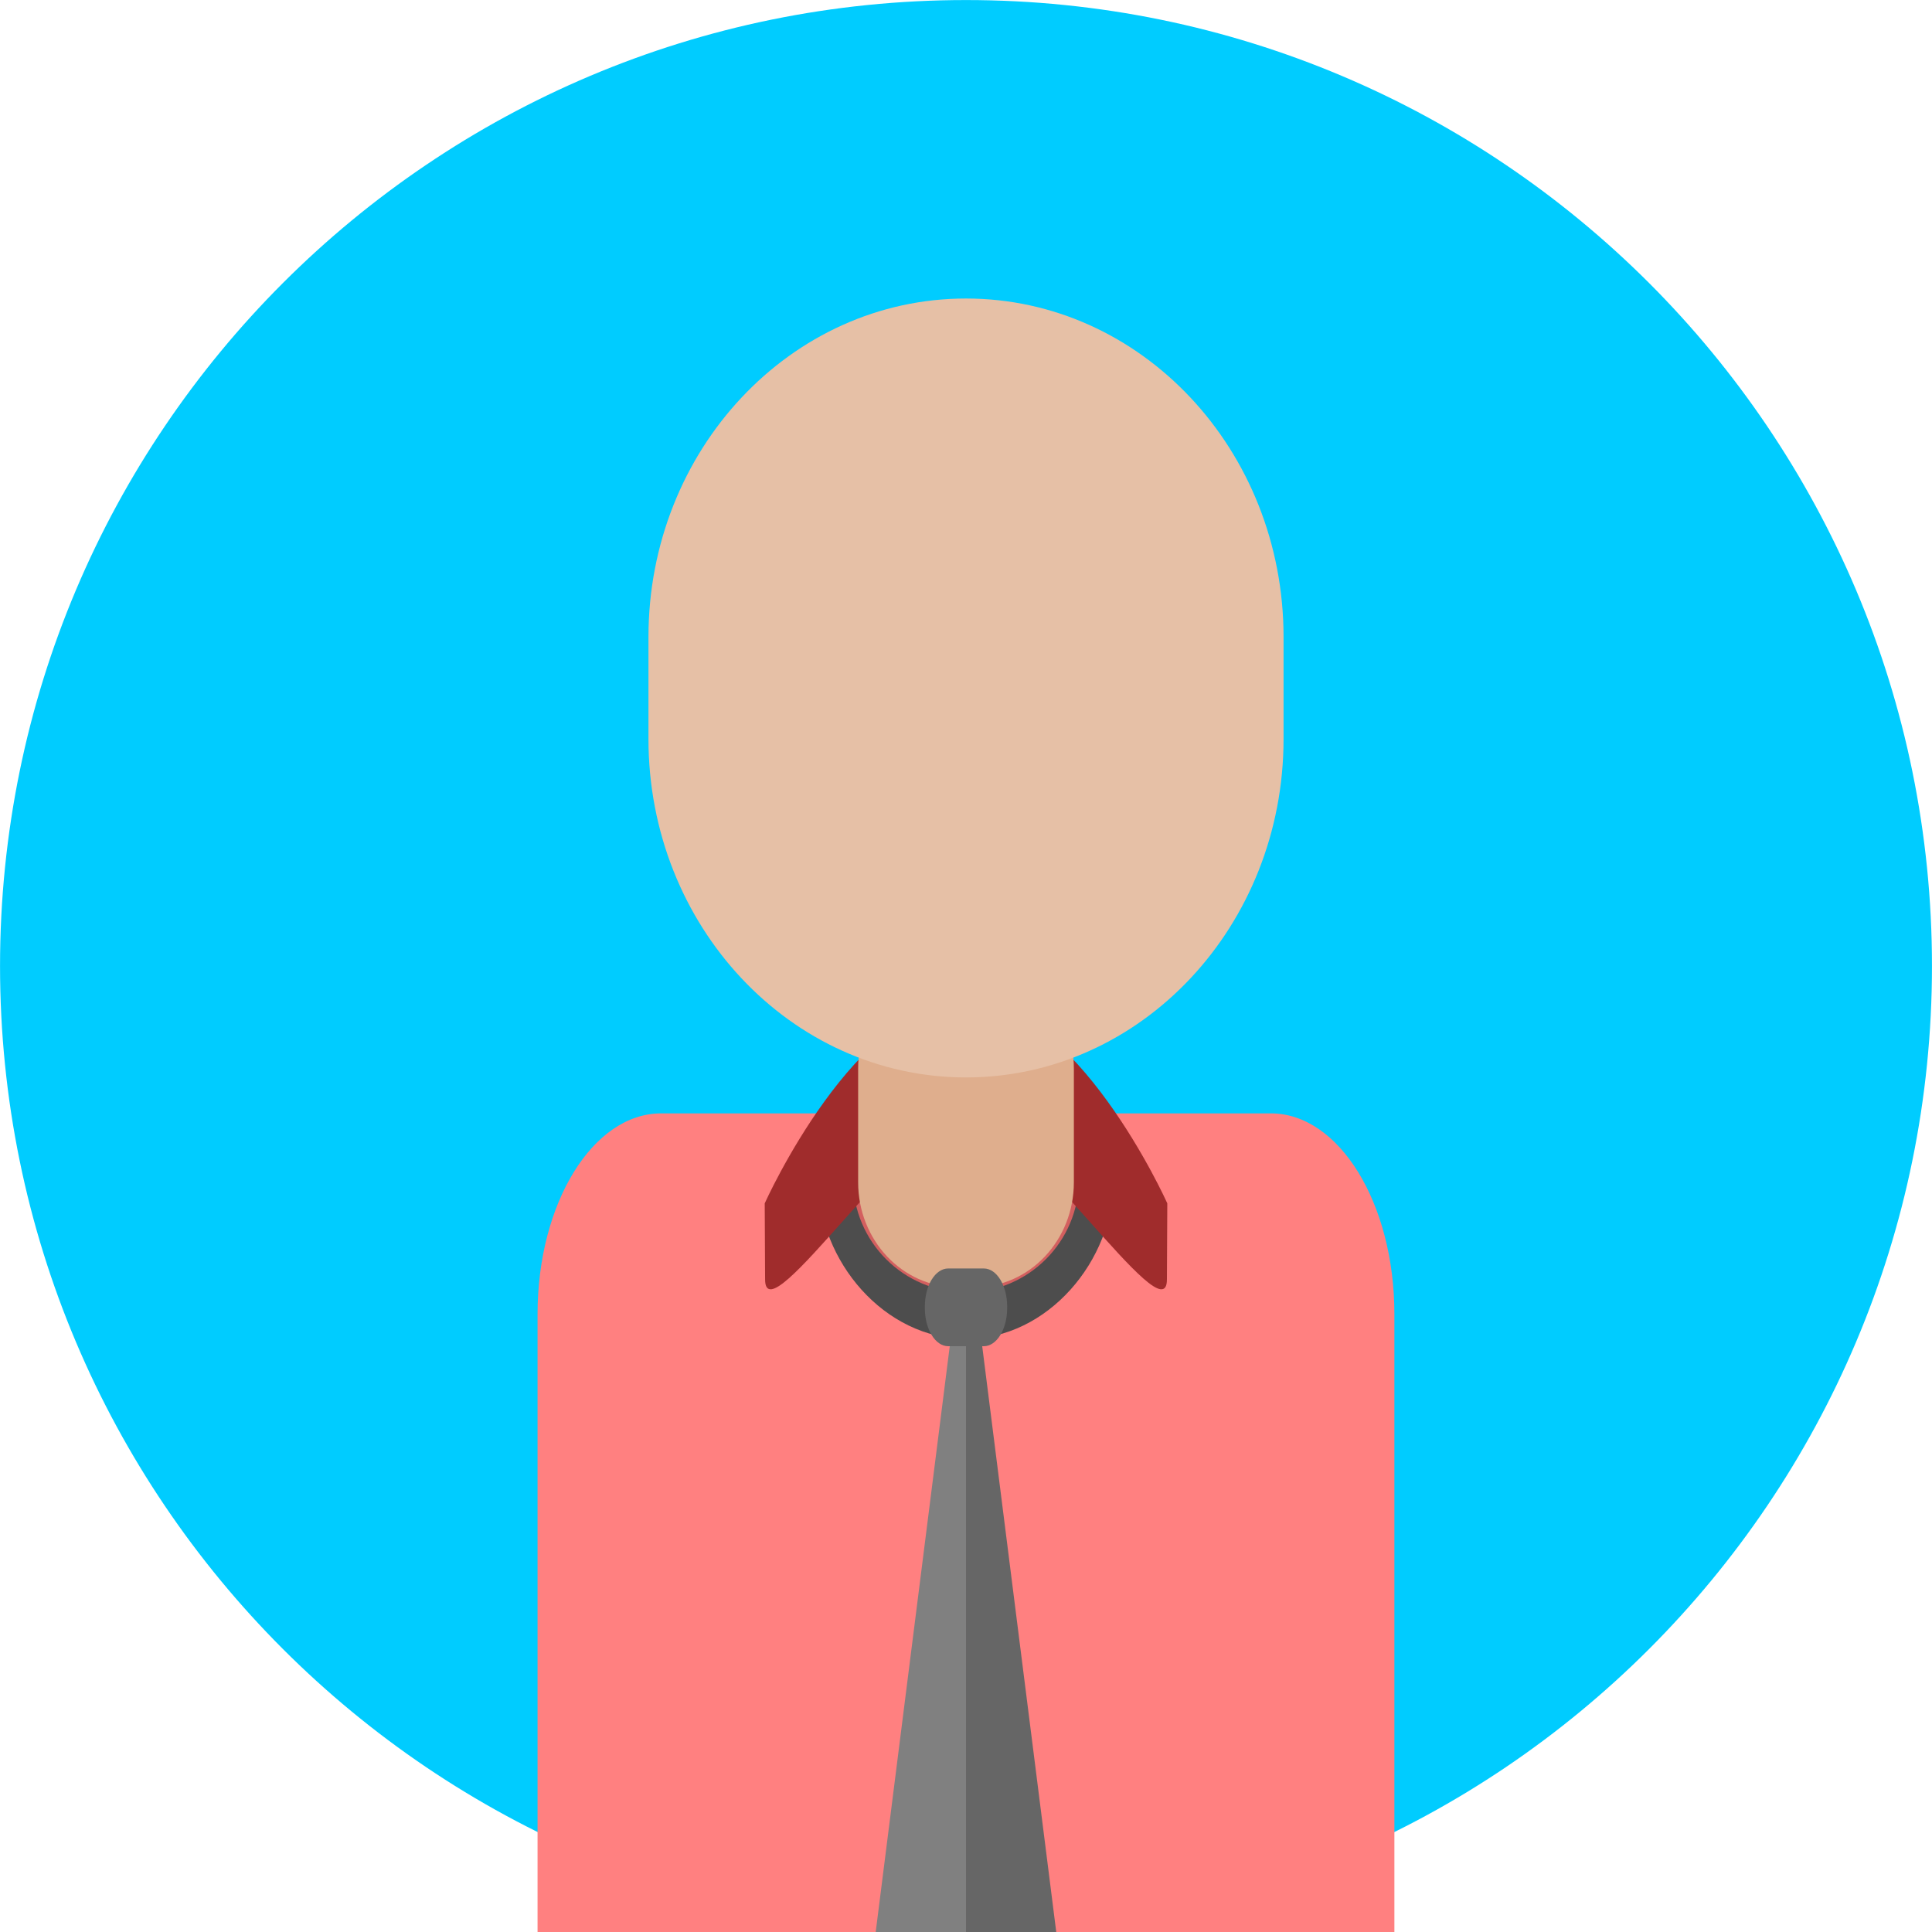
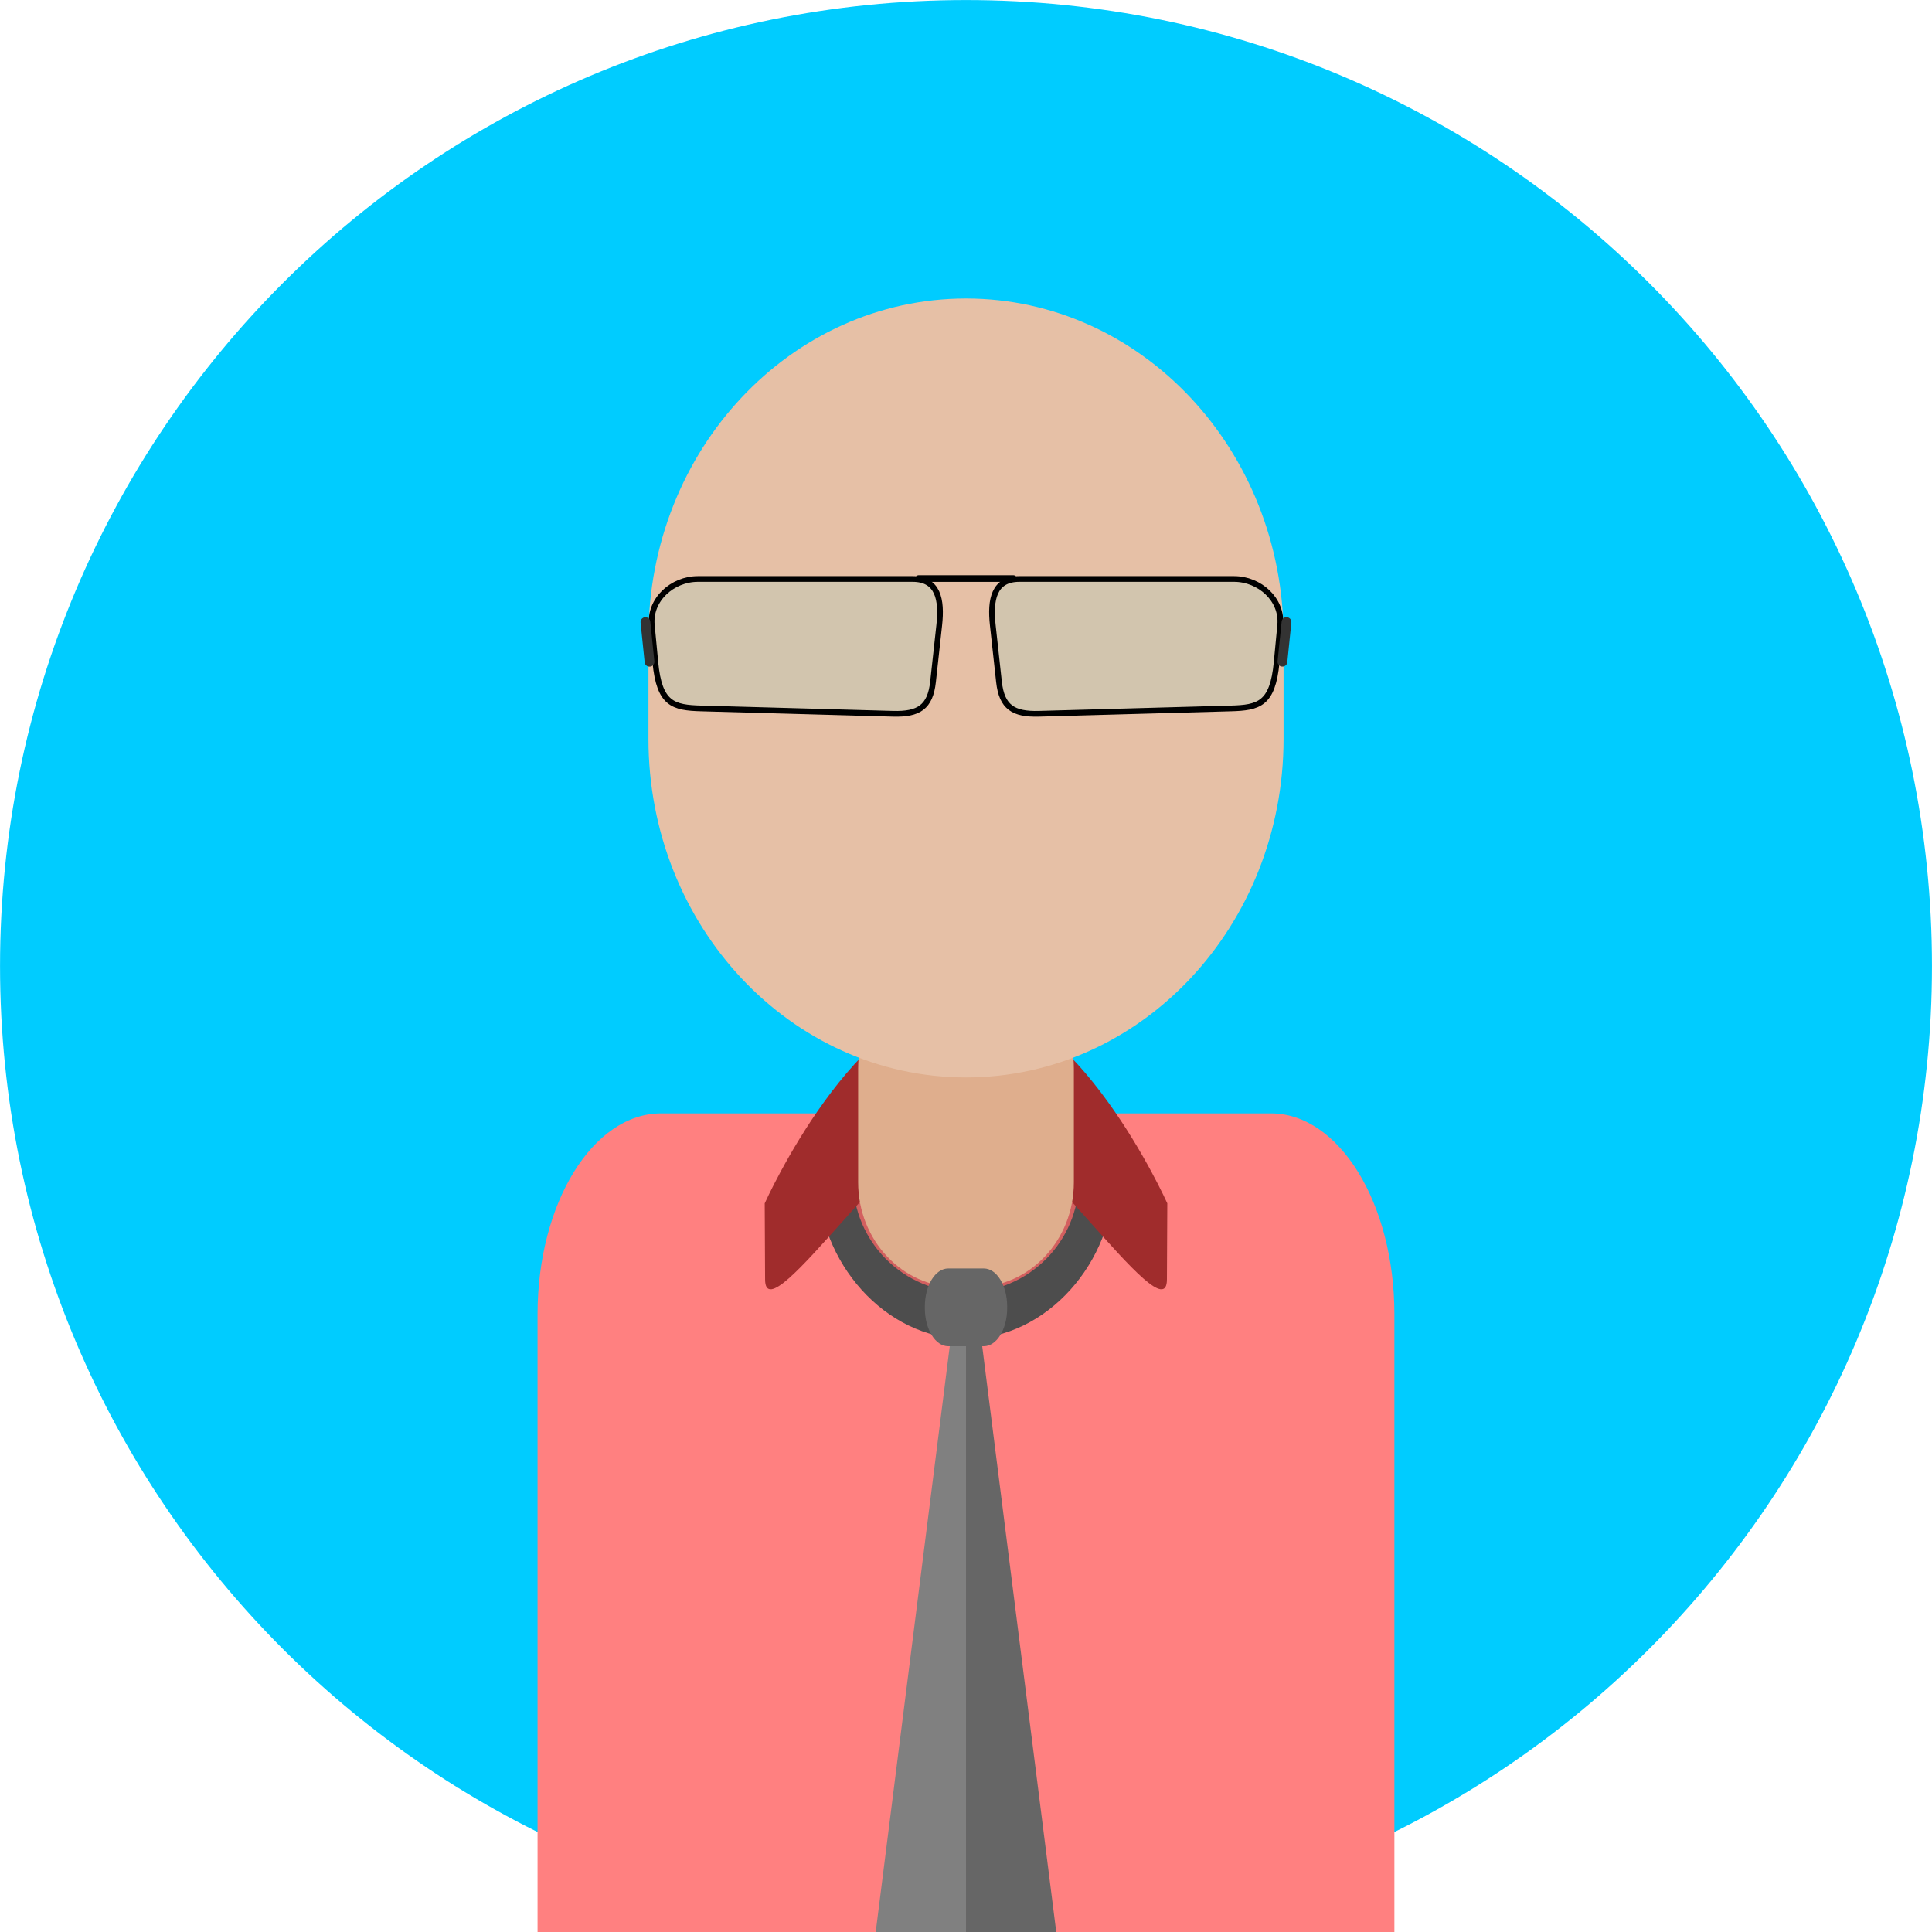
<svg xmlns="http://www.w3.org/2000/svg" width="30.469mm" height="30.469mm" viewBox="0 0 30.469 30.469" version="1.1" id="svg8">
  <defs id="defs2" />
  <g id="layer1" transform="translate(-33.14142,-40.42125)">
    <circle style="opacity:1;fill:#00ccff;fill-opacity:1;stroke:none;stroke-width:0.106;stroke-miterlimit:4;stroke-dasharray:none;stroke-opacity:1" id="path4485" cx="48.376" cy="55.656" r="15.234" />
    <rect style="opacity:1;fill:#ff8080;fill-opacity:1;stroke:none;stroke-width:0.106;stroke-miterlimit:4;stroke-dasharray:none;stroke-opacity:1" id="rect4487" width="13.513" height="16.442" x="41.619" y="57.98" rx="1.949" ry="3.166" />
    <circle style="opacity:1;fill:#d35f5f;fill-opacity:1;stroke:none;stroke-width:0.106;stroke-miterlimit:4;stroke-dasharray:none;stroke-opacity:1" id="path4493" cx="48.376" cy="59.397" r="1.876" />
    <path style="opacity:1;fill:#4d4d4d;fill-opacity:1;stroke:none;stroke-width:0.232;stroke-miterlimit:4;stroke-dasharray:none;stroke-opacity:1" d="m 48.376,56.691 c -1.287,-3.21e-4 -2.33,1.043 -2.33,2.33 3.06e-4,1.287 1.044,2.516 2.33,2.516 1.286,-3.06e-4 2.329,-1.23 2.329,-2.516 3.22e-4,-1.287 -1.042,-2.33 -2.329,-2.33 z m 0,0.549 c 0.983,3e-6 1.781,0.797 1.781,1.781 -5e-6,0.983 -0.797,1.781 -1.781,1.781 -0.983,-4e-6 -1.781,-0.797 -1.781,-1.781 2e-6,-0.983 0.797,-1.781 1.781,-1.781 z" id="path4532" />
    <g id="g4510" transform="translate(48.16459,-5.147248)" style="fill:#a02c2c">
      <path id="circle4501" d="m 3.386,64.545 -0.006,1.203 c -0.004,0.921 -2.287,-2.6 -3.174,-2.6 l -0.033,-1.815 c 1.774,0 3.213,3.213 3.213,3.213 z" style="opacity:1;fill:#a02c2c;fill-opacity:1;stroke:none;stroke-width:0.106;stroke-miterlimit:4;stroke-dasharray:none;stroke-opacity:1" />
      <path style="opacity:1;fill:#a02c2c;fill-opacity:1;stroke:none;stroke-width:0.106;stroke-miterlimit:4;stroke-dasharray:none;stroke-opacity:1" d="m -2.963,64.545 0.006,1.203 c 0.004,0.921 2.287,-2.6 3.174,-2.6 l 0.033,-1.815 c -1.774,0 -3.213,3.213 -3.213,3.213 z" id="path4506" />
    </g>
    <rect style="opacity:1;fill:#dfae8d;fill-opacity:1;stroke:none;stroke-width:0.106;stroke-miterlimit:4;stroke-dasharray:none;stroke-opacity:1" id="rect4495" width="3.402" height="5.103" x="46.675" y="55.618" rx="1.559" ry="1.654" />
    <rect style="opacity:1;fill:#e6c0a6;fill-opacity:1;stroke:none;stroke-width:0.106;stroke-miterlimit:4;stroke-dasharray:none;stroke-opacity:1" id="rect4497" width="10.016" height="12.284" x="43.368" y="45.129" rx="5.008" ry="5.339" />
    <path style="fill:#666666;stroke:none;stroke-width:0.529px;stroke-linecap:butt;stroke-linejoin:miter;stroke-opacity:1" d="m 48.376,60.696 v 13.905 l 1.439,-3.586 -1.211,-9.581 z" id="path4516" />
    <path id="path4530" d="M 48.376,60.696 V 74.601 L 46.936,71.016 48.147,61.435 Z" style="fill:#808080;stroke:none;stroke-width:0.529px;stroke-linecap:butt;stroke-linejoin:miter;stroke-opacity:1" />
    <rect style="opacity:1;fill:#666666;fill-opacity:1;stroke:none;stroke-width:0.739;stroke-miterlimit:4;stroke-dasharray:none;stroke-opacity:1" id="rect4520" width="1.298" height="1.226" x="47.727" y="60.426" rx="0.368" ry="0.599" />
+     <rect style="opacity:1;fill:#4d4d4d;fill-opacity:0.061;stroke:#000000;stroke-width:0.067;stroke-miterlimit:4;stroke-dasharray:none;stroke-opacity:1" id="rect4511" width="1.534" height="0.038" x="47.609" y="49.526" ry="0.019" />
+     <path id="path4509" d="m 47.533,49.552 h -3.385 c -0.403,0 -0.766,0.326 -0.727,0.727 l 0.056,0.588 c 0.063,0.659 0.279,0.715 0.727,0.727 l 3.022,0.084 c 0.403,0.011 0.586,-0.103 0.63,-0.504 l 0.098,-0.895 c 0.044,-0.401 -0.017,-0.727 -0.42,-0.727 z" style="opacity:1;fill:#00ffff;fill-opacity:0.087;stroke:#000000;stroke-width:0.09;stroke-miterlimit:4;stroke-dasharray:none;stroke-opacity:1" />
+     <rect style="opacity:1;fill:#333333;fill-opacity:1;stroke:none;stroke-width:0.09;stroke-miterlimit:4;stroke-dasharray:none;stroke-opacity:1" id="rect4519" width="0.154" height="0.783" x="37.898" y="54.309" ry="0.077" transform="rotate(-5.849994)" />
+     <path style="opacity:1;fill:#00ffff;fill-opacity:0.087;stroke:#000000;stroke-width:0.09;stroke-miterlimit:4;stroke-dasharray:none;stroke-opacity:1" d="m 49.219,49.552 h 3.385 c 0.403,0 0.766,0.326 0.727,0.727 l -0.056,0.588 c -0.063,0.659 -0.279,0.715 -0.727,0.727 l -3.022,0.084 c -0.403,0.011 -0.586,-0.103 -0.63,-0.504 l -0.098,-0.895 c -0.044,-0.401 0.017,-0.727 0.42,-0.727 z" id="path4533" />
+     <rect transform="matrix(-0.9947921,-0.1019243,-0.1019243,0.9947921,0,0)" ry="0.077" y="44.447" x="-58.349" height="0.783" width="0.154" id="rect4535" style="opacity:1;fill:#333333;fill-opacity:1;stroke:none;stroke-width:0.09;stroke-miterlimit:4;stroke-dasharray:none;stroke-opacity:1" />
  </g>
</svg>
